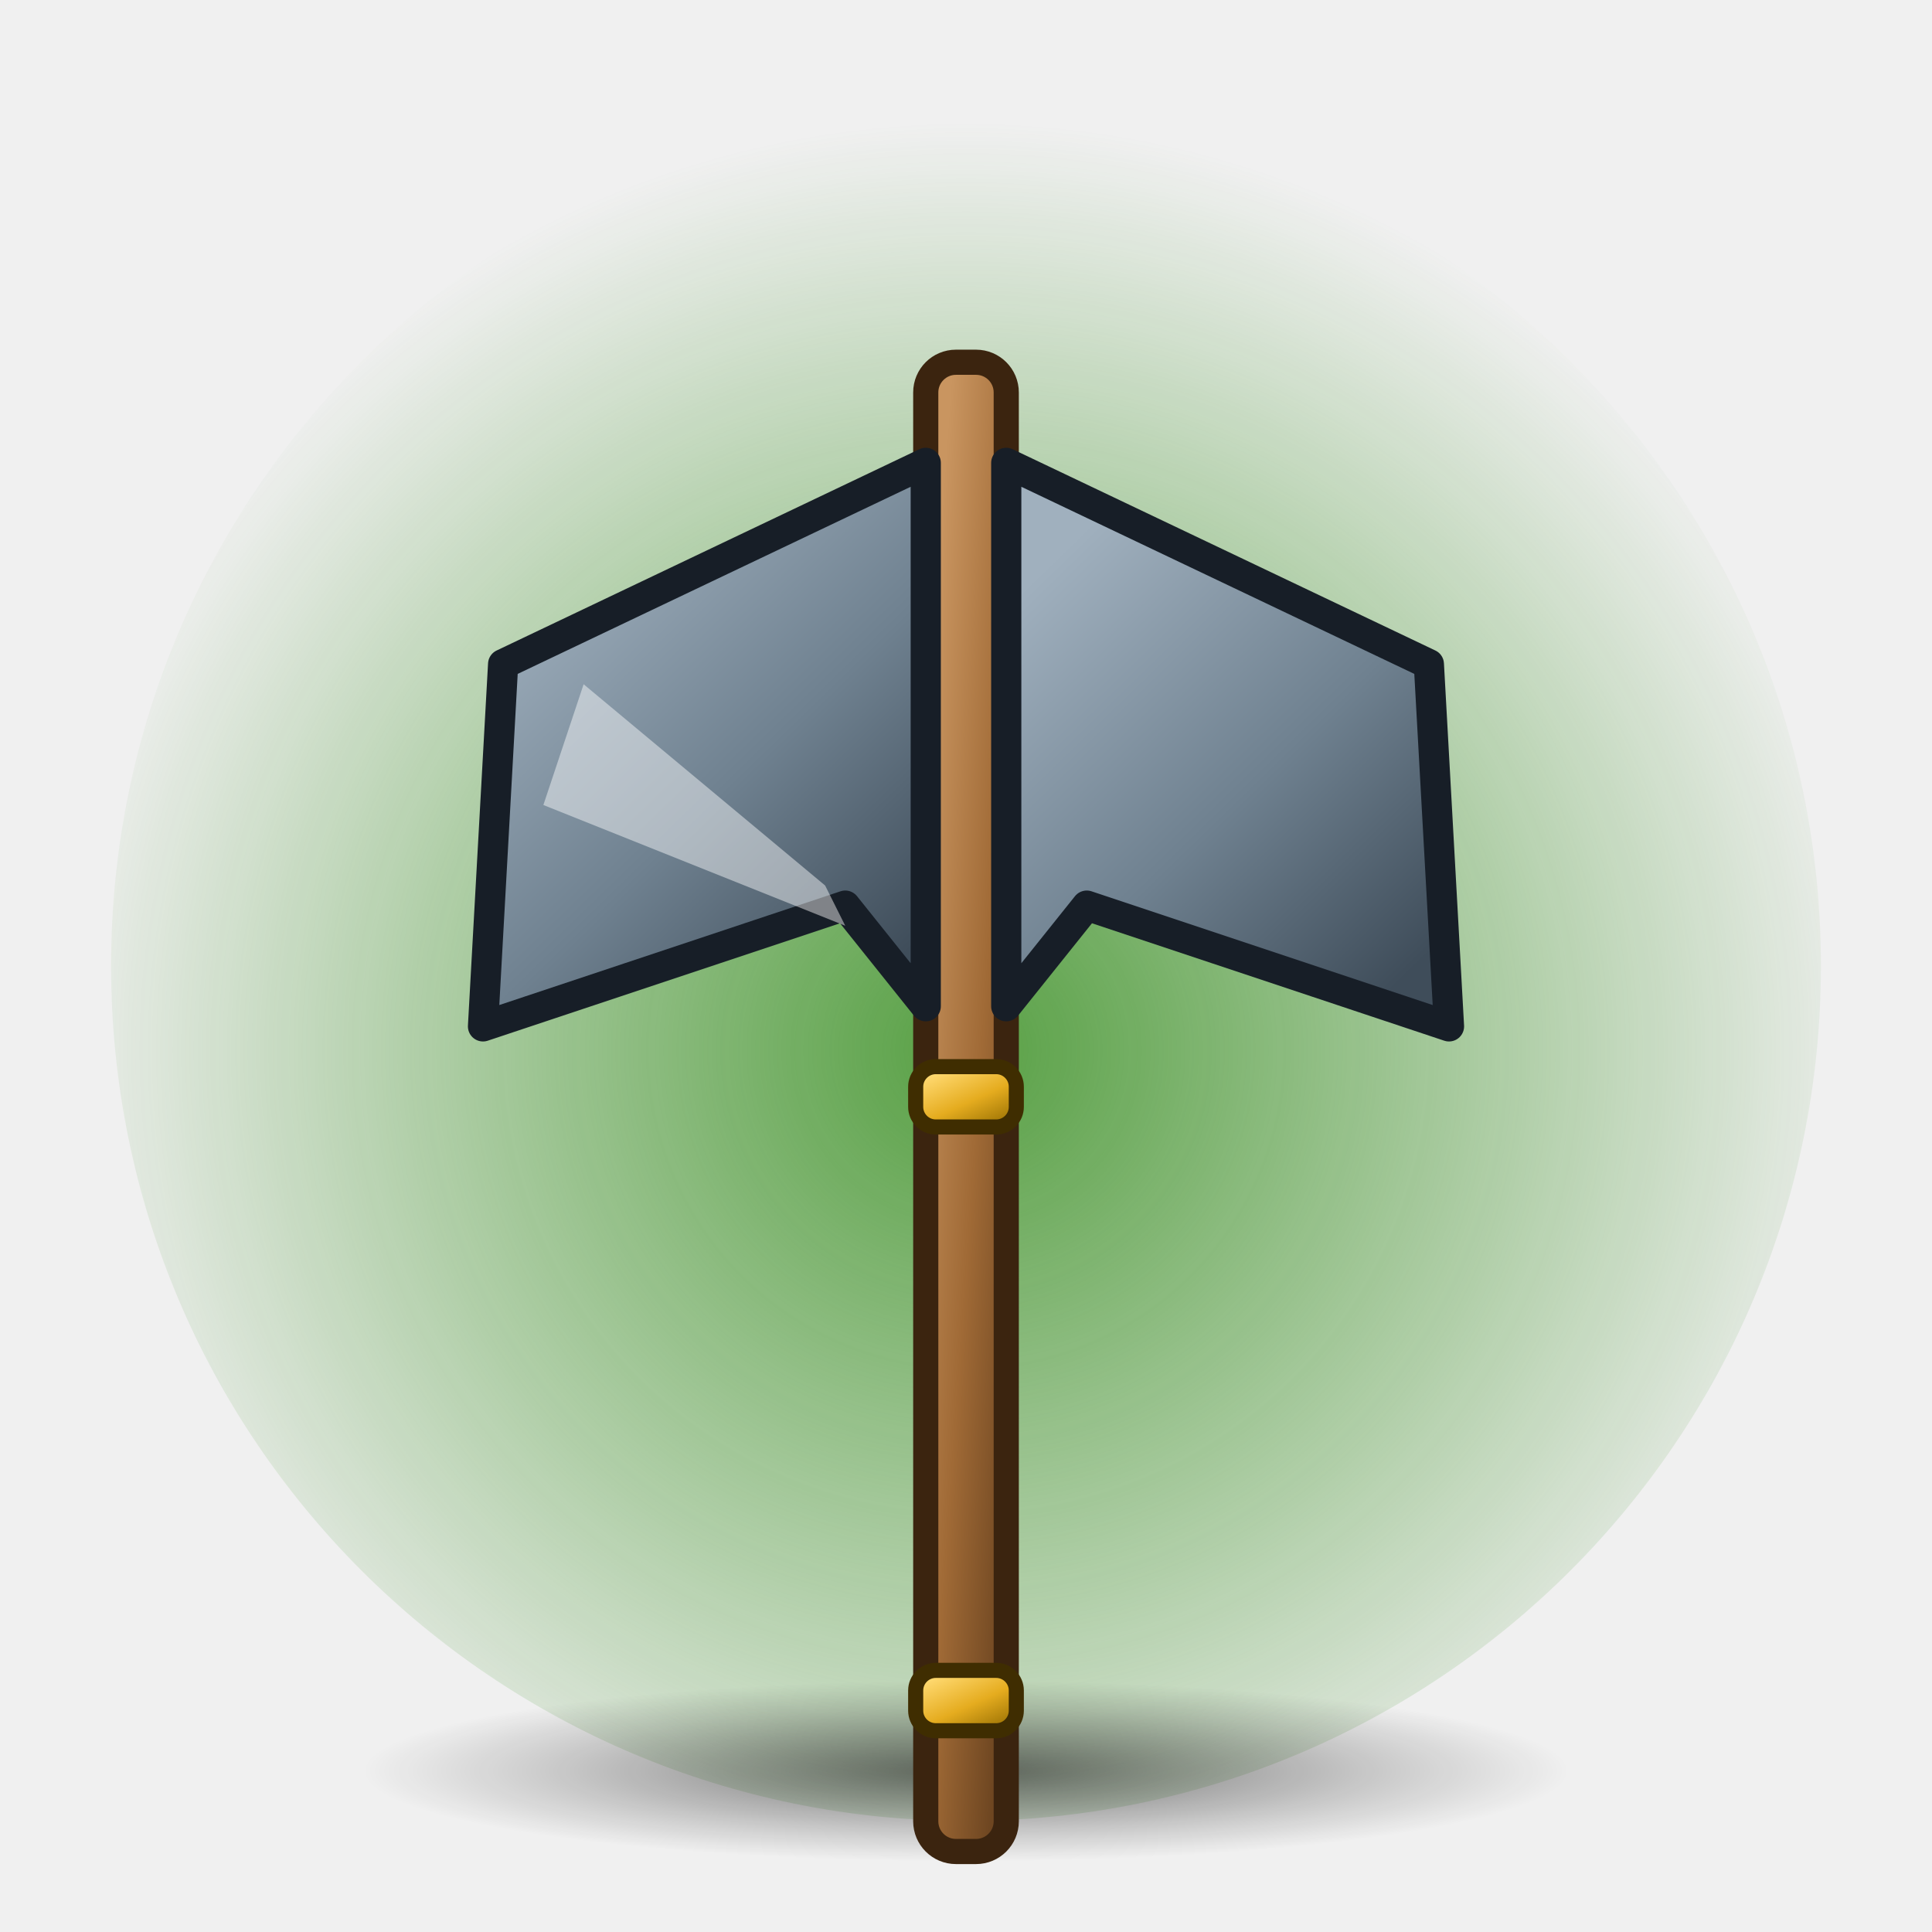
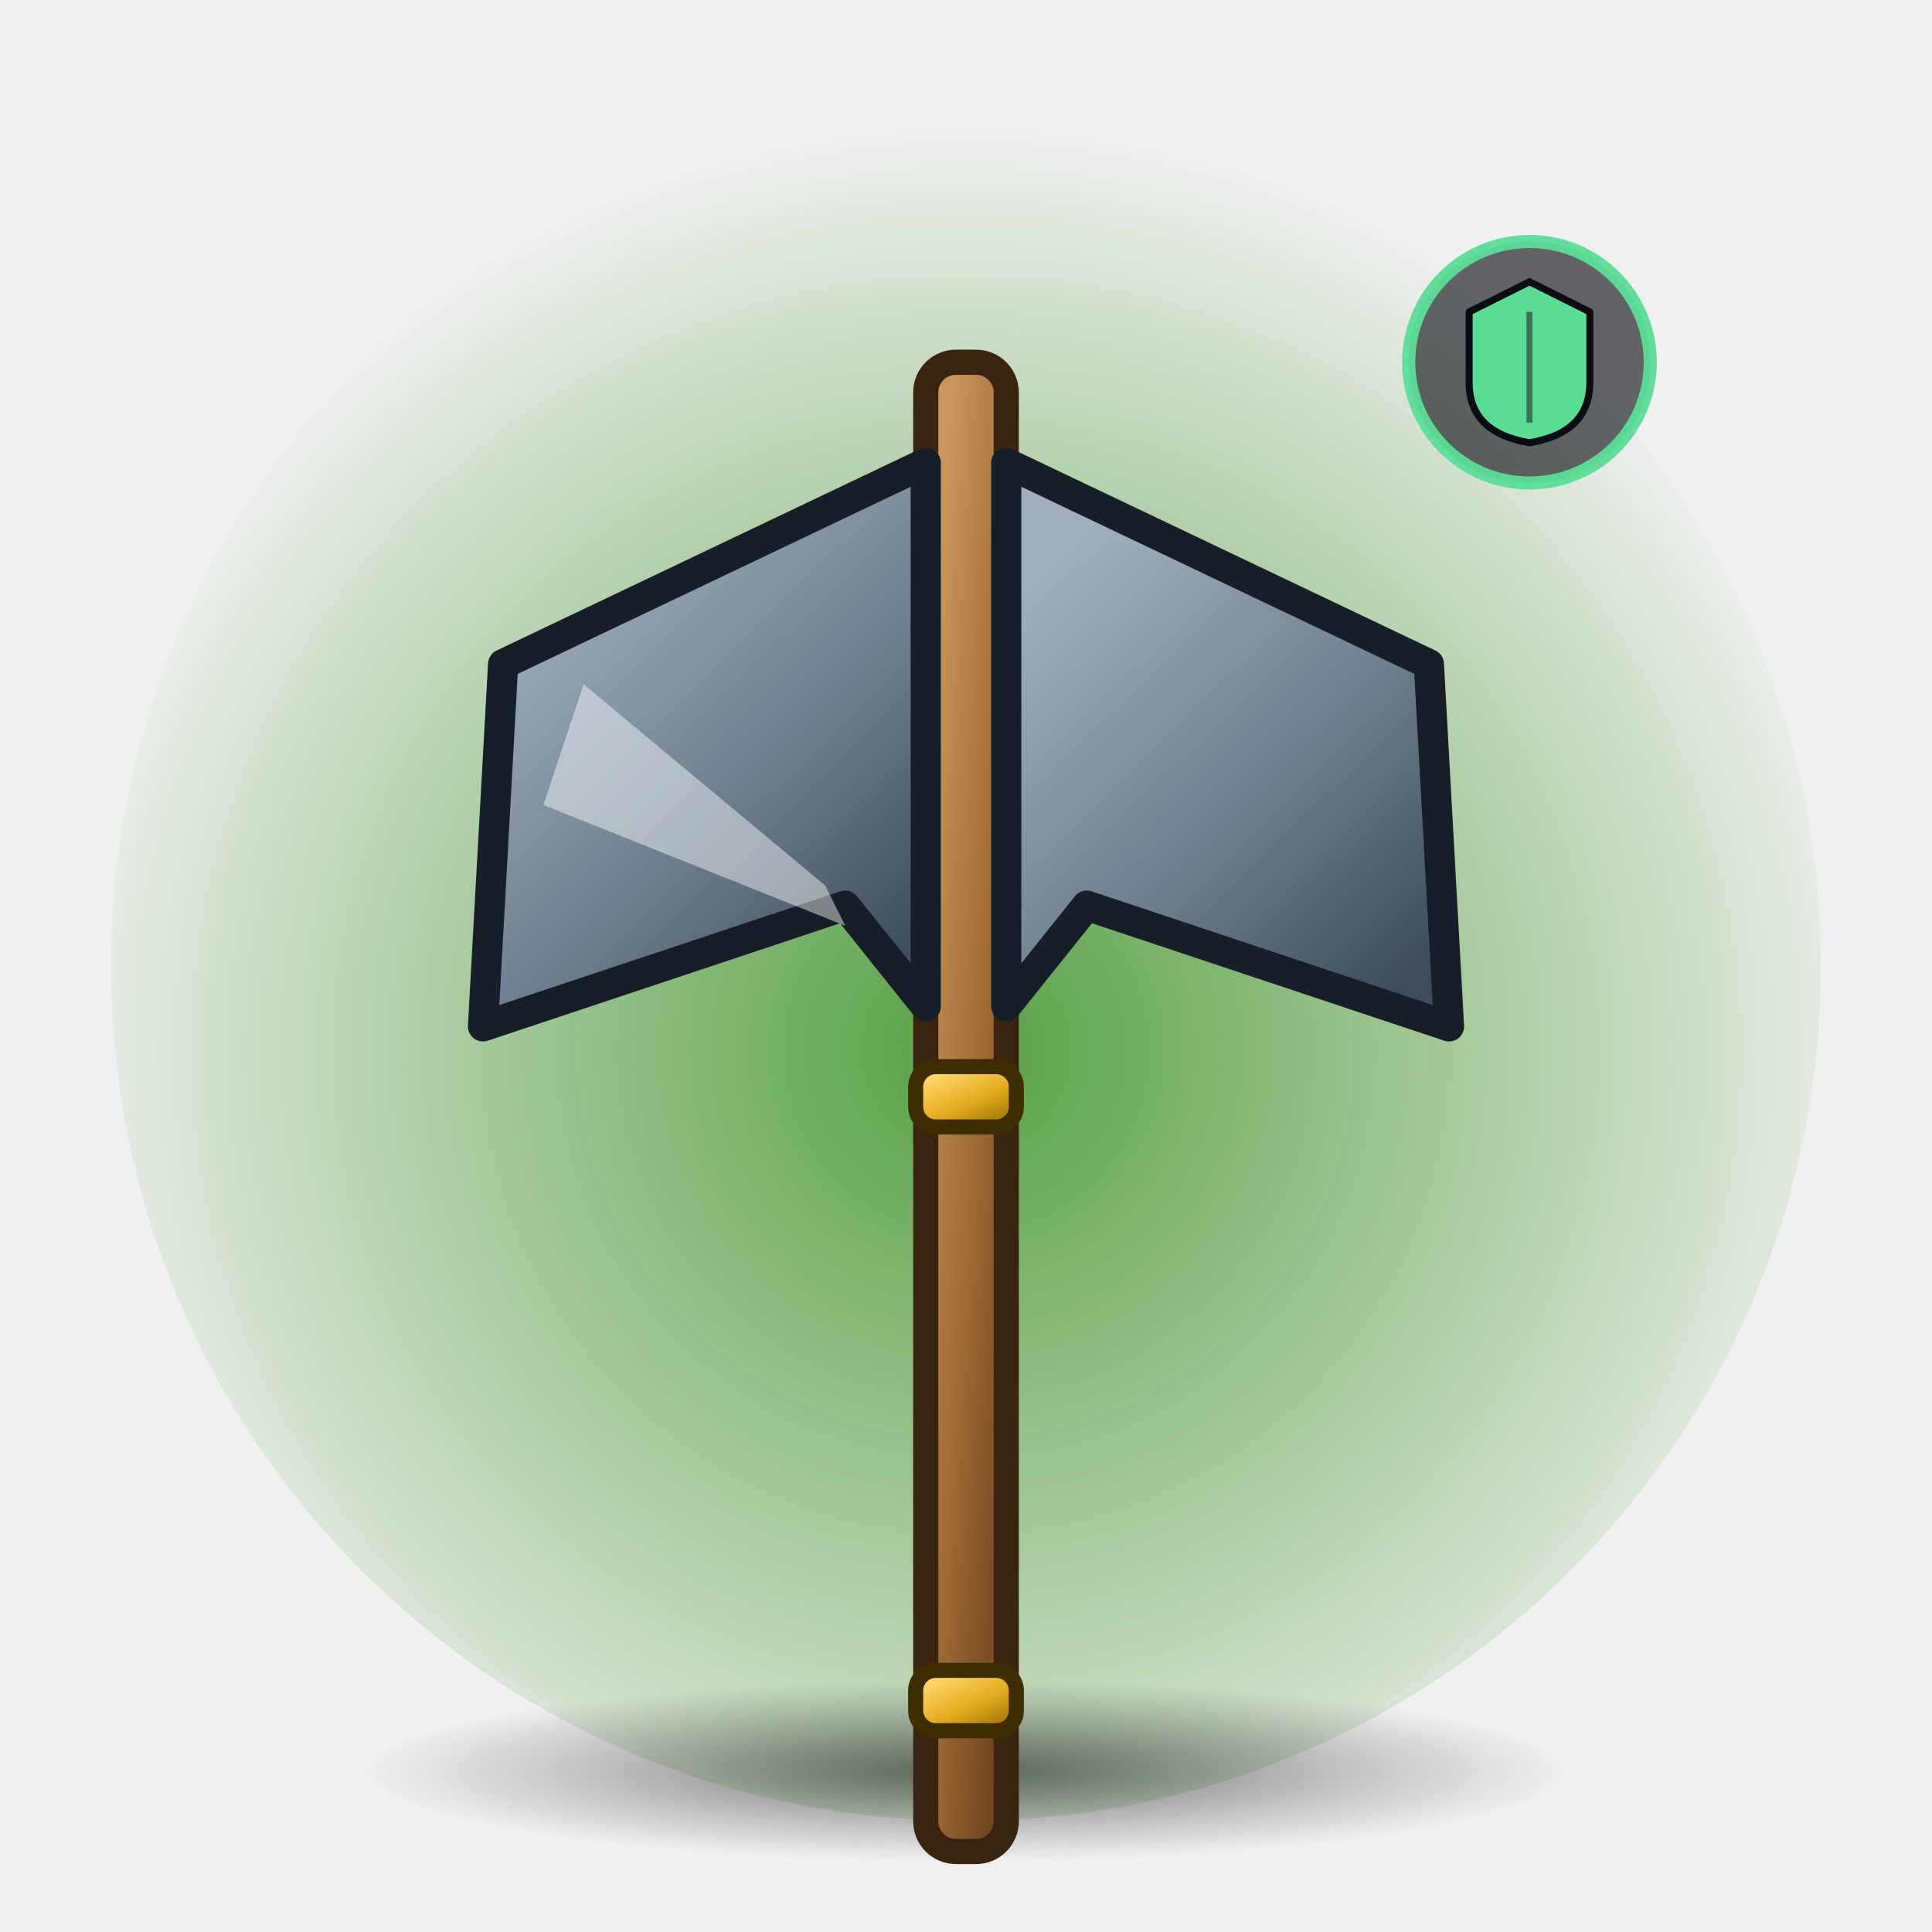
<svg xmlns="http://www.w3.org/2000/svg" viewBox="0 0 192 192" width="192" height="192" shape-rendering="geometricPrecision">
  <defs>
    <filter id="gk-shadow-soft" x="-30%" y="-30%" width="160%" height="160%">
      <feGaussianBlur in="SourceAlpha" stdDeviation="3" />
      <feOffset dx="0" dy="3" result="b" />
      <feComponentTransfer>
        <feFuncA type="linear" slope="0.55" />
      </feComponentTransfer>
      <feMerge>
        <feMergeNode />
        <feMergeNode in="SourceGraphic" />
      </feMerge>
    </filter>
    <filter id="gk-bevel" x="-10%" y="-10%" width="120%" height="120%">
      <feGaussianBlur in="SourceAlpha" stdDeviation="2" result="blur" />
      <feSpecularLighting in="blur" surfaceScale="3" specularConstant="0.6" specularExponent="20" lighting-color="#ffffff" result="spec">
        <feDistantLight azimuth="135" elevation="55" />
      </feSpecularLighting>
      <feComposite in="spec" in2="SourceAlpha" operator="in" result="specMasked" />
      <feComposite in="SourceGraphic" in2="specMasked" operator="arithmetic" k1="0" k2="1" k3="1" k4="0" />
    </filter>
    <linearGradient id="gk-gloss" x1="0" y1="0" x2="0.7" y2="0.9">
      <stop offset="0" stop-color="#FFFFFF" stop-opacity="0.85" />
      <stop offset="0.55" stop-color="#FFFFFF" stop-opacity="0.18" />
      <stop offset="1" stop-color="#FFFFFF" stop-opacity="0" />
    </linearGradient>
    <radialGradient id="gk-contact-shadow" cx="0.5" cy="0.5" r="0.5">
      <stop offset="0" stop-color="#000000" stop-opacity="0.55" />
      <stop offset="0.7" stop-color="#000000" stop-opacity="0.15" />
      <stop offset="1" stop-color="#000000" stop-opacity="0" />
    </radialGradient>
    <linearGradient id="gk-grad-wood" x1="0.2" y1="0.1" x2="0.85" y2="0.95">
      <stop offset="0" stop-color="#C99560" />
      <stop offset="0.55" stop-color="#A06A36" />
      <stop offset="1" stop-color="#6E4621" />
    </linearGradient>
    <radialGradient id="gk-rgrad-wood" cx="0.35" cy="0.25" r="0.85">
      <stop offset="0" stop-color="#C99560" />
      <stop offset="0.55" stop-color="#A06A36" />
      <stop offset="1" stop-color="#6E4621" />
    </radialGradient>
    <linearGradient id="gk-grad-stone" x1="0.2" y1="0.1" x2="0.85" y2="0.95">
      <stop offset="0" stop-color="#C9CCD4" />
      <stop offset="0.55" stop-color="#9298A4" />
      <stop offset="1" stop-color="#5E6471" />
    </linearGradient>
    <radialGradient id="gk-rgrad-stone" cx="0.35" cy="0.25" r="0.85">
      <stop offset="0" stop-color="#C9CCD4" />
      <stop offset="0.55" stop-color="#9298A4" />
      <stop offset="1" stop-color="#5E6471" />
    </radialGradient>
    <linearGradient id="gk-grad-brick" x1="0.2" y1="0.1" x2="0.85" y2="0.95">
      <stop offset="0" stop-color="#CE684D" />
      <stop offset="0.55" stop-color="#9C4231" />
      <stop offset="1" stop-color="#6A2618" />
    </linearGradient>
    <radialGradient id="gk-rgrad-brick" cx="0.35" cy="0.25" r="0.85">
      <stop offset="0" stop-color="#CE684D" />
      <stop offset="0.55" stop-color="#9C4231" />
      <stop offset="1" stop-color="#6A2618" />
    </radialGradient>
    <linearGradient id="gk-grad-thatch" x1="0.2" y1="0.1" x2="0.85" y2="0.95">
      <stop offset="0" stop-color="#E3B563" />
      <stop offset="0.55" stop-color="#B0832F" />
      <stop offset="1" stop-color="#79581B" />
    </linearGradient>
    <radialGradient id="gk-rgrad-thatch" cx="0.35" cy="0.25" r="0.85">
      <stop offset="0" stop-color="#E3B563" />
      <stop offset="0.55" stop-color="#B0832F" />
      <stop offset="1" stop-color="#79581B" />
    </radialGradient>
    <linearGradient id="gk-grad-steel" x1="0.2" y1="0.1" x2="0.85" y2="0.95">
      <stop offset="0" stop-color="#A0B0BE" />
      <stop offset="0.55" stop-color="#6F8190" />
      <stop offset="1" stop-color="#3F4D5A" />
    </linearGradient>
    <radialGradient id="gk-rgrad-steel" cx="0.35" cy="0.25" r="0.85">
      <stop offset="0" stop-color="#A0B0BE" />
      <stop offset="0.55" stop-color="#6F8190" />
      <stop offset="1" stop-color="#3F4D5A" />
    </radialGradient>
    <linearGradient id="gk-grad-iron" x1="0.2" y1="0.1" x2="0.85" y2="0.95">
      <stop offset="0" stop-color="#6B7080" />
      <stop offset="0.55" stop-color="#43485A" />
      <stop offset="1" stop-color="#21253A" />
    </linearGradient>
    <radialGradient id="gk-rgrad-iron" cx="0.35" cy="0.25" r="0.85">
      <stop offset="0" stop-color="#6B7080" />
      <stop offset="0.55" stop-color="#43485A" />
      <stop offset="1" stop-color="#21253A" />
    </radialGradient>
    <linearGradient id="gk-grad-copper" x1="0.2" y1="0.1" x2="0.85" y2="0.95">
      <stop offset="0" stop-color="#E2A172" />
      <stop offset="0.55" stop-color="#B36839" />
      <stop offset="1" stop-color="#7A3F1B" />
    </linearGradient>
    <radialGradient id="gk-rgrad-copper" cx="0.35" cy="0.25" r="0.85">
      <stop offset="0" stop-color="#E2A172" />
      <stop offset="0.55" stop-color="#B36839" />
      <stop offset="1" stop-color="#7A3F1B" />
    </radialGradient>
    <linearGradient id="gk-grad-gold" x1="0.2" y1="0.1" x2="0.85" y2="0.95">
      <stop offset="0" stop-color="#FFD970" />
      <stop offset="0.55" stop-color="#E5AC1F" />
      <stop offset="1" stop-color="#9F7505" />
    </linearGradient>
    <radialGradient id="gk-rgrad-gold" cx="0.35" cy="0.25" r="0.85">
      <stop offset="0" stop-color="#FFD970" />
      <stop offset="0.55" stop-color="#E5AC1F" />
      <stop offset="1" stop-color="#9F7505" />
    </radialGradient>
    <linearGradient id="gk-grad-ruby" x1="0.2" y1="0.1" x2="0.85" y2="0.95">
      <stop offset="0" stop-color="#FF7A8C" />
      <stop offset="0.55" stop-color="#D62E48" />
      <stop offset="1" stop-color="#8C1428" />
    </linearGradient>
    <radialGradient id="gk-rgrad-ruby" cx="0.35" cy="0.25" r="0.85">
      <stop offset="0" stop-color="#FF7A8C" />
      <stop offset="0.55" stop-color="#D62E48" />
      <stop offset="1" stop-color="#8C1428" />
    </radialGradient>
    <linearGradient id="gk-grad-emerald" x1="0.2" y1="0.1" x2="0.85" y2="0.95">
      <stop offset="0" stop-color="#5BDD96" />
      <stop offset="0.55" stop-color="#1FA561" />
      <stop offset="1" stop-color="#0E6C3D" />
    </linearGradient>
    <radialGradient id="gk-rgrad-emerald" cx="0.35" cy="0.25" r="0.85">
      <stop offset="0" stop-color="#5BDD96" />
      <stop offset="0.55" stop-color="#1FA561" />
      <stop offset="1" stop-color="#0E6C3D" />
    </radialGradient>
    <linearGradient id="gk-grad-sapphire" x1="0.2" y1="0.1" x2="0.85" y2="0.95">
      <stop offset="0" stop-color="#5A9EF7" />
      <stop offset="0.55" stop-color="#235FCB" />
      <stop offset="1" stop-color="#103480" />
    </linearGradient>
    <radialGradient id="gk-rgrad-sapphire" cx="0.35" cy="0.25" r="0.85">
      <stop offset="0" stop-color="#5A9EF7" />
      <stop offset="0.55" stop-color="#235FCB" />
      <stop offset="1" stop-color="#103480" />
    </radialGradient>
    <linearGradient id="gk-grad-amethyst" x1="0.2" y1="0.1" x2="0.85" y2="0.95">
      <stop offset="0" stop-color="#B581FF" />
      <stop offset="0.55" stop-color="#7E47D6" />
      <stop offset="1" stop-color="#4C2289" />
    </linearGradient>
    <radialGradient id="gk-rgrad-amethyst" cx="0.35" cy="0.25" r="0.85">
      <stop offset="0" stop-color="#B581FF" />
      <stop offset="0.55" stop-color="#7E47D6" />
      <stop offset="1" stop-color="#4C2289" />
    </radialGradient>
    <linearGradient id="gk-grad-leaf" x1="0.2" y1="0.1" x2="0.85" y2="0.95">
      <stop offset="0" stop-color="#7BD15A" />
      <stop offset="0.55" stop-color="#3D9226" />
      <stop offset="1" stop-color="#1F5712" />
    </linearGradient>
    <radialGradient id="gk-rgrad-leaf" cx="0.35" cy="0.25" r="0.85">
      <stop offset="0" stop-color="#7BD15A" />
      <stop offset="0.55" stop-color="#3D9226" />
      <stop offset="1" stop-color="#1F5712" />
    </radialGradient>
    <linearGradient id="gk-grad-sky" x1="0.2" y1="0.1" x2="0.85" y2="0.95">
      <stop offset="0" stop-color="#A8D9FF" />
      <stop offset="0.55" stop-color="#5FA8E8" />
      <stop offset="1" stop-color="#2C6BB0" />
    </linearGradient>
    <radialGradient id="gk-rgrad-sky" cx="0.35" cy="0.25" r="0.85">
      <stop offset="0" stop-color="#A8D9FF" />
      <stop offset="0.55" stop-color="#5FA8E8" />
      <stop offset="1" stop-color="#2C6BB0" />
    </radialGradient>
    <linearGradient id="gk-grad-dark" x1="0.2" y1="0.1" x2="0.85" y2="0.95">
      <stop offset="0" stop-color="#3A4250" />
      <stop offset="0.55" stop-color="#222937" />
      <stop offset="1" stop-color="#10141C" />
    </linearGradient>
    <radialGradient id="gk-rgrad-dark" cx="0.35" cy="0.25" r="0.85">
      <stop offset="0" stop-color="#3A4250" />
      <stop offset="0.55" stop-color="#222937" />
      <stop offset="1" stop-color="#10141C" />
    </radialGradient>
    <linearGradient id="gk-grad-cream" x1="0.2" y1="0.1" x2="0.85" y2="0.95">
      <stop offset="0" stop-color="#FFF6D8" />
      <stop offset="0.55" stop-color="#F1DDA4" />
      <stop offset="1" stop-color="#B19D6E" />
    </linearGradient>
    <radialGradient id="gk-rgrad-cream" cx="0.35" cy="0.25" r="0.85">
      <stop offset="0" stop-color="#FFF6D8" />
      <stop offset="0.55" stop-color="#F1DDA4" />
      <stop offset="1" stop-color="#B19D6E" />
    </radialGradient>
    <radialGradient id="gk-rarity-common" cx="0.5" cy="0.55" r="0.55">
      <stop offset="0" stop-color="#9298A4" stop-opacity="0.85" />
      <stop offset="0.6" stop-color="#9298A4" stop-opacity="0.35" />
      <stop offset="1" stop-color="#9298A4" stop-opacity="0" />
    </radialGradient>
    <radialGradient id="gk-rarity-uncommon" cx="0.5" cy="0.55" r="0.55">
      <stop offset="0" stop-color="#3D9226" stop-opacity="0.85" />
      <stop offset="0.6" stop-color="#3D9226" stop-opacity="0.35" />
      <stop offset="1" stop-color="#3D9226" stop-opacity="0" />
    </radialGradient>
    <radialGradient id="gk-rarity-rare" cx="0.5" cy="0.55" r="0.55">
      <stop offset="0" stop-color="#235FCB" stop-opacity="0.85" />
      <stop offset="0.6" stop-color="#235FCB" stop-opacity="0.35" />
      <stop offset="1" stop-color="#235FCB" stop-opacity="0" />
    </radialGradient>
    <radialGradient id="gk-rarity-epic" cx="0.5" cy="0.55" r="0.55">
      <stop offset="0" stop-color="#7E47D6" stop-opacity="0.85" />
      <stop offset="0.6" stop-color="#7E47D6" stop-opacity="0.35" />
      <stop offset="1" stop-color="#7E47D6" stop-opacity="0" />
    </radialGradient>
    <radialGradient id="gk-rarity-legendary" cx="0.5" cy="0.55" r="0.55">
      <stop offset="0" stop-color="#E5AC1F" stop-opacity="0.85" />
      <stop offset="0.6" stop-color="#E5AC1F" stop-opacity="0.35" />
      <stop offset="1" stop-color="#E5AC1F" stop-opacity="0" />
    </radialGradient>
    <radialGradient id="gk-rarity-mythic" cx="0.5" cy="0.55" r="0.55">
      <stop offset="0" stop-color="#D62E48" stop-opacity="0.85" />
      <stop offset="0.6" stop-color="#D62E48" stop-opacity="0.35" />
      <stop offset="1" stop-color="#D62E48" stop-opacity="0" />
    </radialGradient>
  </defs>
  <ellipse cx="96" cy="96" rx="84.96" ry="84.96" fill="url(#gk-rarity-uncommon)" />
  <ellipse cx="96" cy="176" rx="60" ry="9" fill="url(#gk-contact-shadow)" />
  <rect x="92" y="36" width="8" height="148" rx="3" fill="url(#gk-grad-wood)" stroke="#3B240F" stroke-width="2.5" />
  <path d="M 92 46          L 50 66          L 48 102          L 84 90          L 92 100 Z" fill="url(#gk-grad-steel)" stroke="#171E27" stroke-width="3" stroke-linejoin="round" />
  <path d="M 100 46          L 142 66          L 144 102          L 108 90          L 100 100 Z" fill="url(#gk-grad-steel)" stroke="#171E27" stroke-width="3" stroke-linejoin="round" />
  <path d="M 58 68 L 82 88 L 84 92 L 54 80 Z" fill="#FFFFFF" opacity="0.45" />
  <rect x="91" y="106" width="10" height="6" rx="2" fill="url(#gk-grad-gold)" stroke="#3F2D01" stroke-width="1.5" />
  <rect x="91" y="166" width="10" height="6" rx="2" fill="url(#gk-grad-gold)" stroke="#3F2D01" stroke-width="1.5" />
+   <circle cx="152" cy="36" r="12" fill="#0A0D14" opacity="0.62" />
+   <circle cx="152" cy="36" r="12" fill="none" stroke="#5BDD96" stroke-width="1.3" opacity="0.95" />
+   <path d="M 152 28 L 146 31 L 146 38 Q 146 43 152 44 Q 158 43 158 38 L 158 31 Z" fill="#5BDD96" stroke="#0A0D14" stroke-width="0.7" stroke-linejoin="round" />
+   <line x1="152" y1="31" x2="152" y2="42" stroke="#0A0D14" stroke-width="0.6" opacity="0.5" />
</svg>
